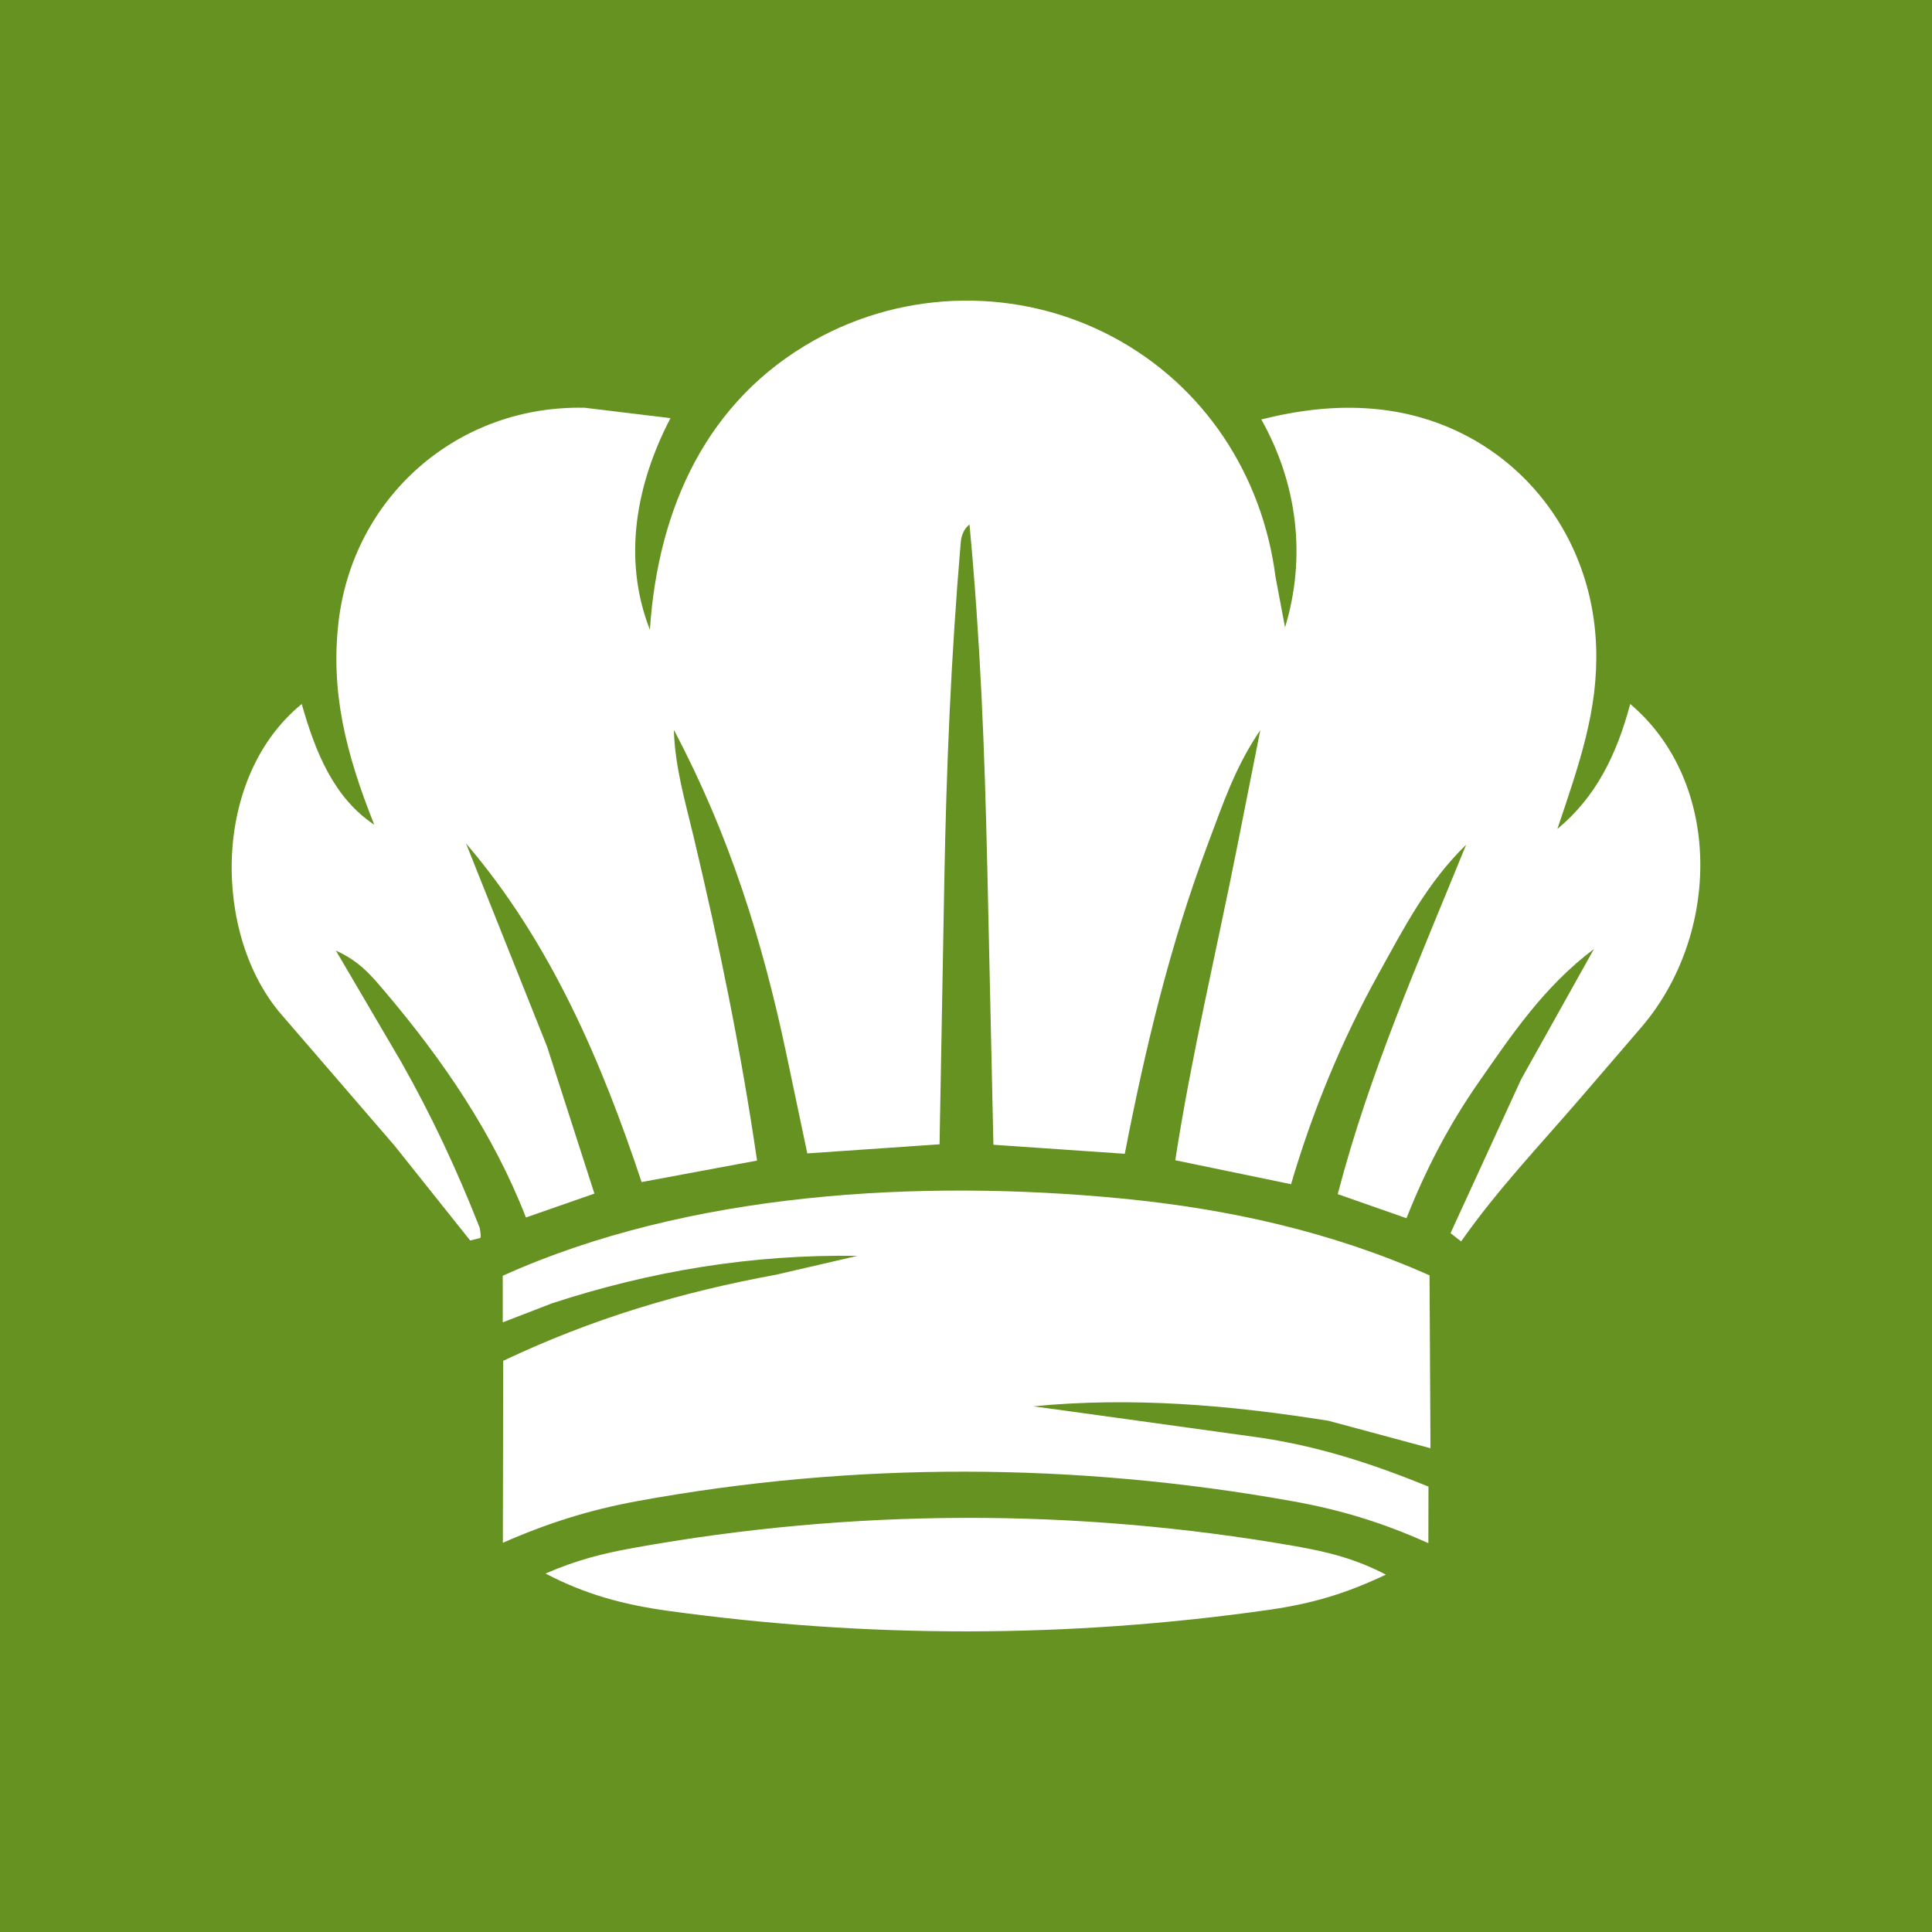
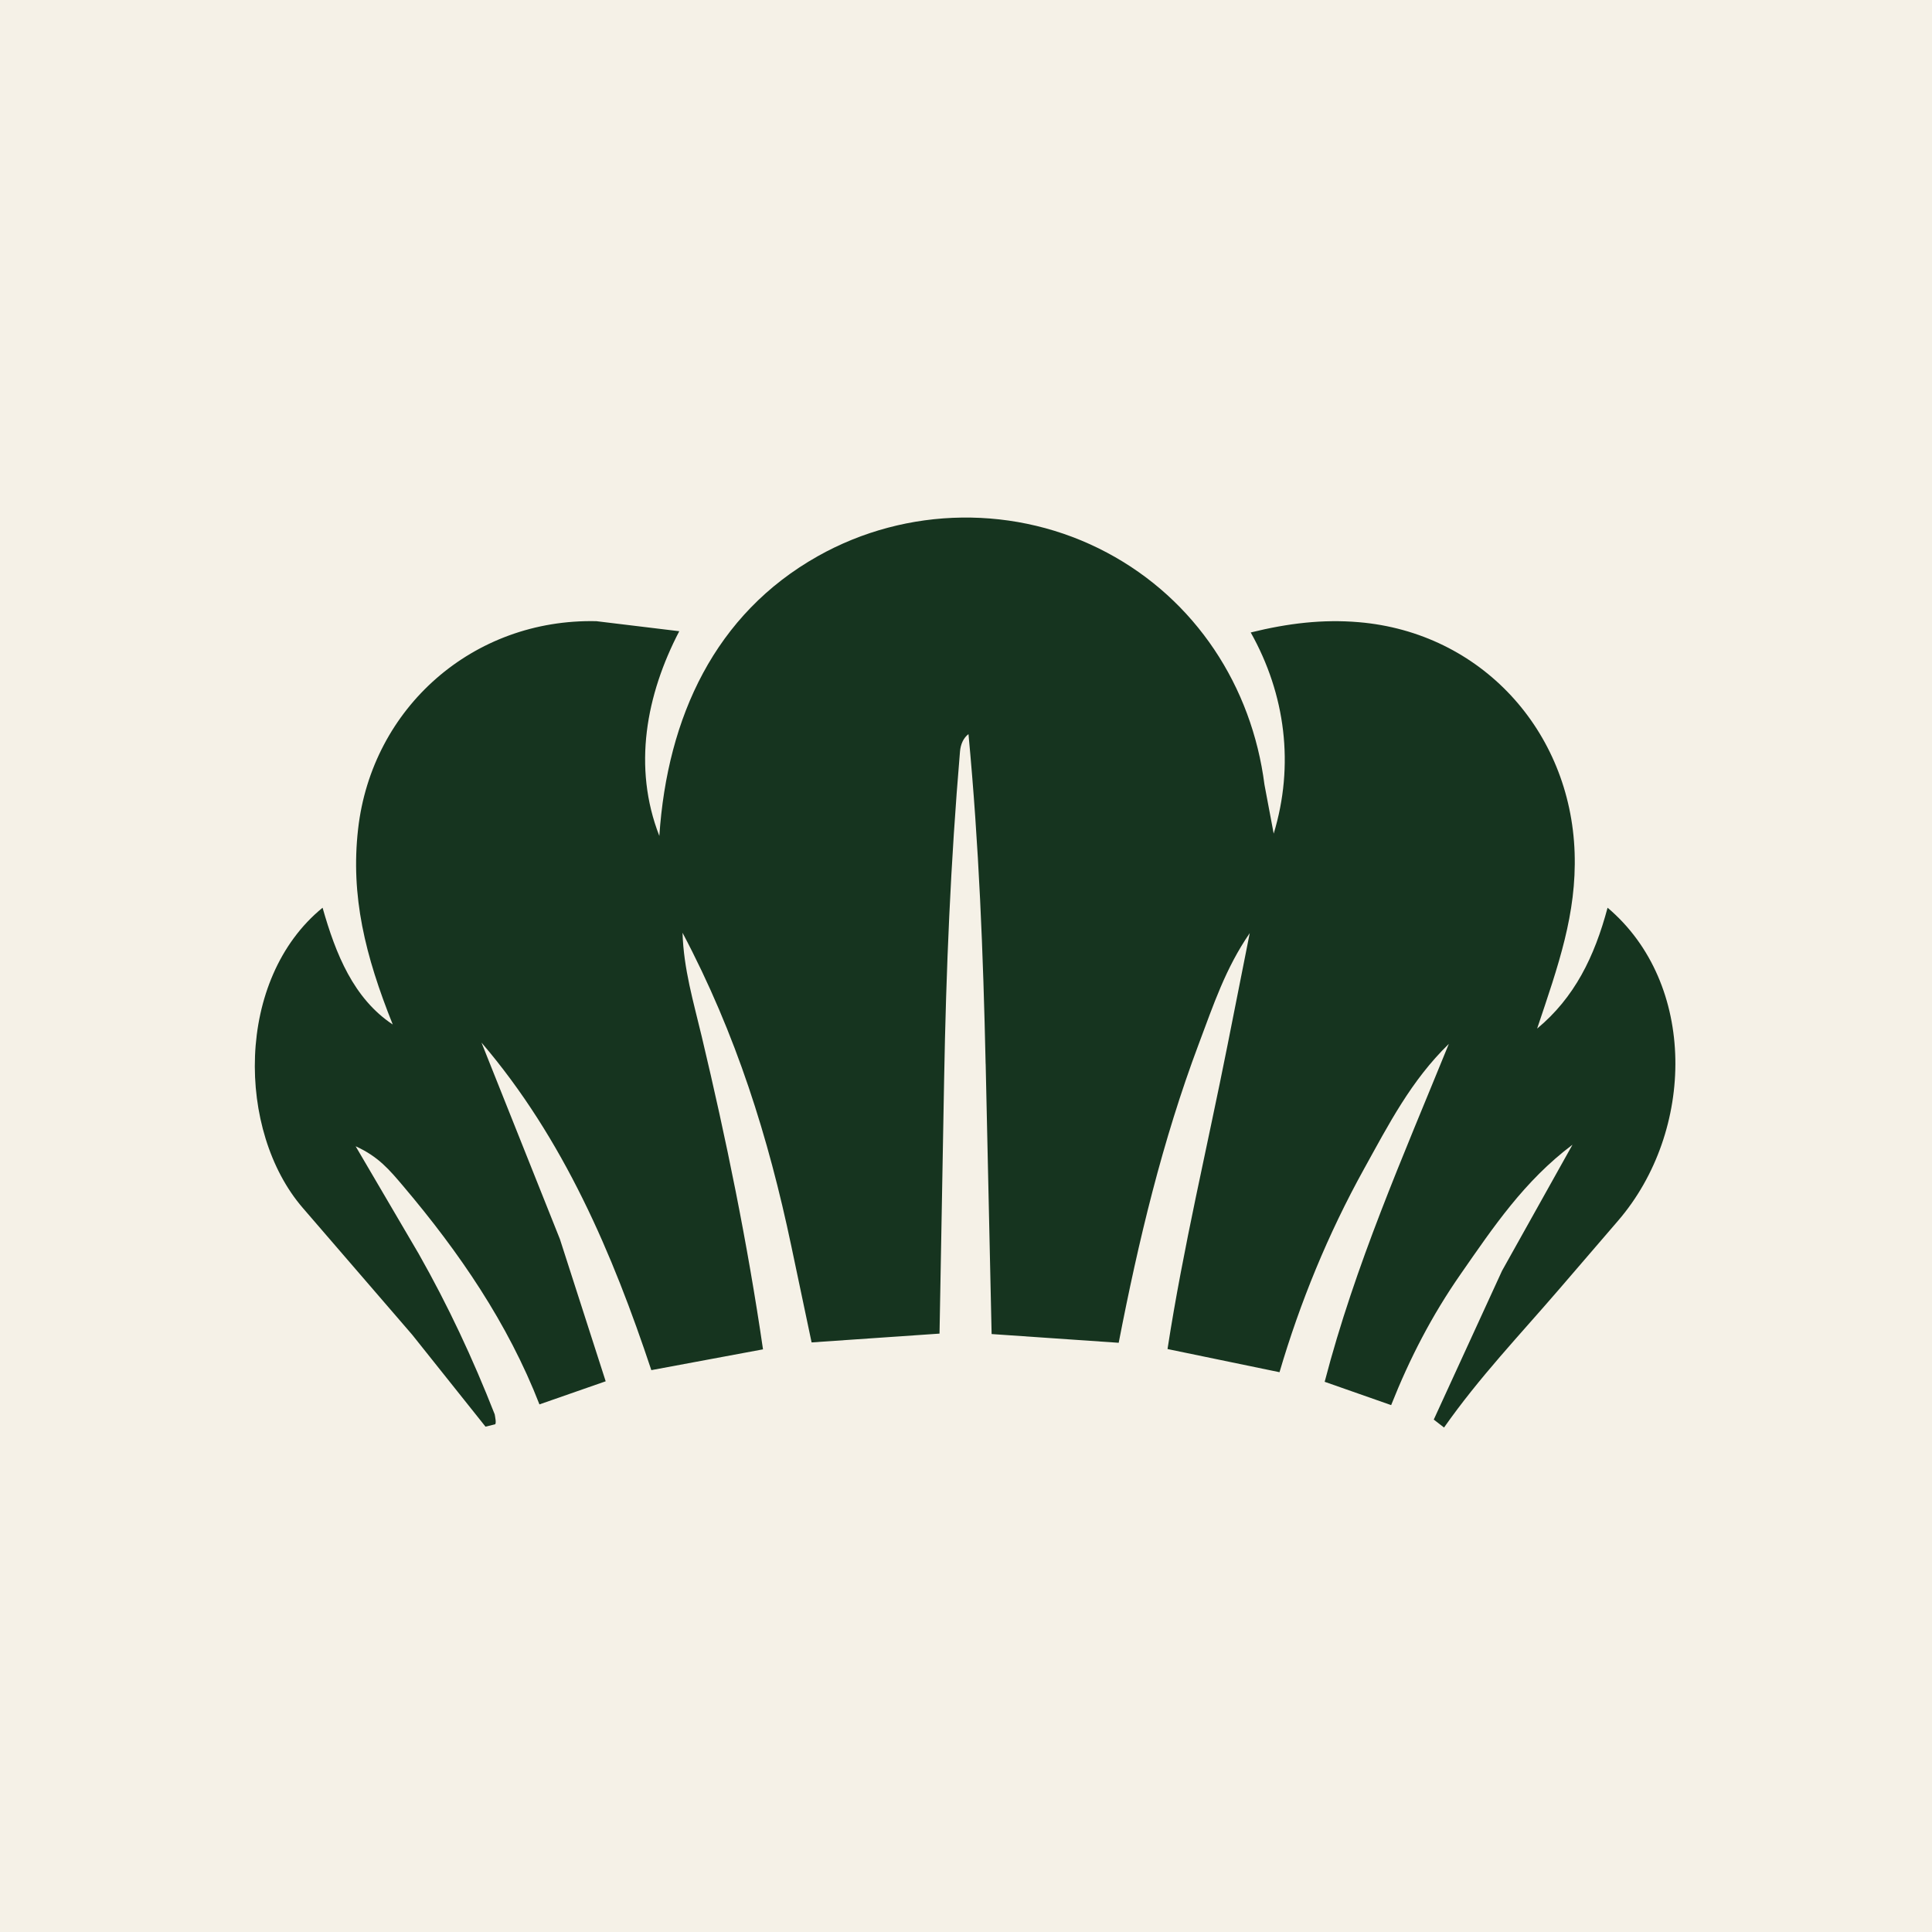
- <svg xmlns="http://www.w3.org/2000/svg" width="1866" height="1866" viewBox="0 0 1866 1866" fill="none">
-   <rect width="1866" height="1866" fill="#659220" />
-   <path d="M953.494 835.871C951.038 724.506 946.873 618.007 936.372 506.576C931.352 510.391 928.502 516.682 927.888 524.092C918.506 634.822 914.033 741.079 912.038 851.852L907.457 1105.21L779.716 1114L759.394 1017.5C736.704 909.727 704.522 806.363 650.835 704.951C651.975 741.276 661.708 773.677 669.995 808.468C694.504 911.481 715.505 1013.64 731.202 1120.93L619.683 1141.69C581.253 1026.13 532.191 910.494 450.092 814.606L528.421 1010.92L574.107 1152.82L507.967 1175.89C476.509 1094.99 427.863 1023.92 372.005 958C358.304 941.843 347.233 928.449 324.434 918.145L387.329 1025.39C416.77 1077.32 441.367 1129.98 463.29 1185.82C463.64 1187.96 465.241 1195.4 463.509 1195.81L454.104 1198.11L380.906 1106.33L271.557 979.593C205.703 903.26 203.861 751.404 291.419 679.96C304.55 726.259 322.373 770.608 361.482 796.564C333.926 727.662 319.282 668.319 326.889 601.368C340.678 480.05 441.806 391.09 564.812 393.83L647.59 403.848C614.597 467.138 600.83 539.482 627.685 608.252C635.642 489.28 683.499 386.574 785.898 328.94C874.771 278.913 984.426 277.313 1074.68 325.367C1163.18 372.478 1219.32 458.873 1231.93 557.129L1241.14 605.972C1261.9 537.662 1252.97 467.028 1218.2 405.098C1255.65 395.869 1290.2 391.769 1326.19 394.838C1448.08 405.186 1537.55 503.025 1541.62 625.066C1543.66 686.054 1525.47 737.242 1504.18 800.642C1541.41 769.775 1561.38 729.197 1574.53 679.938C1663.95 755.548 1662.04 902.953 1585.07 992.418L1526.28 1060.75C1486.53 1106.96 1446.68 1148.53 1411.23 1198.99L1400.97 1191.06L1469.15 1042.47L1539.5 916.589C1491.25 952.87 1460.47 998.885 1427.89 1045.69C1399.09 1087.06 1376.99 1129.85 1358.42 1176.61L1292.04 1153.33C1322.51 1036.44 1369.58 930.071 1416.03 815.9C1378.26 852.641 1355.94 896.333 1331.37 940.703C1295.39 1005.66 1267.44 1074.03 1246.95 1143.75L1135.12 1120.62C1150.77 1019.23 1174.86 918.912 1195.06 817.083L1217.22 705.302C1193.02 740.509 1181.22 776.33 1166.38 815.79C1129.92 912.774 1106.01 1013.05 1086.36 1114.37L959.478 1105.65L953.537 835.915L953.494 835.871Z" fill="white" />
-   <path d="M1379.6 1490.47C1336.52 1471.16 1296.6 1458.57 1248.81 1450C1039.1 1412.36 825.489 1411.44 615.869 1449.78C568.955 1458.35 527.895 1471.44 485.672 1490.1L486.023 1314.33C572.068 1273.46 658.003 1247.97 749.77 1231.11L828.164 1212.96C726.204 1211.36 628.671 1227.62 533.375 1258.71L485.563 1277.17V1232.18C664.317 1151.49 888.384 1138.64 1083.71 1157.6C1187.16 1167.64 1286.51 1189.87 1380.71 1231.79L1381.61 1398.77L1283.23 1372.27C1187.12 1356.92 1092.9 1349.07 998.018 1358.28L1034.52 1363.26L1212.18 1387.85C1271.02 1396.01 1323.7 1413.04 1379.68 1435.8L1379.58 1490.49L1379.6 1490.47Z" fill="white" />
-   <path d="M1225.33 1554.88C1031.05 1582.54 837.437 1582.28 645.551 1555.86C602.277 1549.9 565.228 1539.93 526.864 1519.76C557.183 1506.69 581.56 1500.51 611.988 1495.01C823.253 1456.89 1038.97 1456.4 1250.47 1493.25C1283.1 1498.93 1309.86 1505.82 1338.51 1520.83C1300.22 1539.07 1267.35 1548.89 1225.33 1554.88Z" fill="white" />
+ <svg xmlns="http://www.w3.org/2000/svg" viewBox="511.88 -152.52 880 880" width="880" height="880">
+   <rect x="511.88" y="-152.52" width="880" height="880" fill="#F5F1E7" />
+   <path fill="#16341f" d="M960.82,332.06c-1.12-50.8-3.02-99.38-7.81-150.21-2.29,1.74-3.59,4.61-3.87,7.99-4.28,50.51-6.32,98.98-7.23,149.51l-2.09,115.57-58.27,4.01-9.27-44.02c-10.35-49.16-25.03-96.31-49.52-142.57.52,16.57,4.96,31.35,8.74,47.22,11.18,46.99,20.76,93.59,27.92,142.53l-50.87,9.47c-17.53-52.71-39.91-105.46-77.36-149.2l35.73,89.55,20.84,64.73-30.17,10.52c-14.35-36.9-36.54-69.32-62.02-99.39-6.25-7.37-11.3-13.48-21.7-18.18l28.69,48.92c13.43,23.69,24.65,47.71,34.65,73.18.16.98.89,4.37.1,4.56l-4.29,1.05-33.39-41.87-49.88-57.81c-30.04-34.82-30.88-104.09,9.06-136.68,5.99,21.12,14.12,41.35,31.96,53.19-12.57-31.43-19.25-58.5-15.78-89.04,6.29-55.34,52.42-95.92,108.53-94.67l37.76,4.57c-15.05,28.87-21.33,61.87-9.08,93.24,3.63-54.27,25.46-101.12,72.17-127.41,40.54-22.82,90.56-23.55,131.73-1.63,40.37,21.49,65.98,60.9,71.73,105.72l4.2,22.28c9.47-31.16,5.4-63.38-10.46-91.63,17.08-4.21,32.84-6.08,49.26-4.68,55.6,4.72,96.41,49.35,98.27,105.02.93,27.82-7.37,51.17-17.08,80.09,16.98-14.08,26.09-32.59,32.09-55.06,40.79,34.49,39.92,101.73,4.81,142.54l-26.82,31.17c-18.13,21.08-36.31,40.04-52.48,63.06l-4.68-3.62,31.1-67.78,32.09-57.42c-22.01,16.55-36.05,37.54-50.91,58.89-13.14,18.87-23.22,38.39-31.69,59.72l-30.28-10.62c13.9-53.32,35.37-101.84,56.56-153.92-17.23,16.76-27.41,36.69-38.62,56.93-16.41,29.63-29.16,60.82-38.51,92.62l-51.01-10.55c7.14-46.25,18.13-92.01,27.34-138.46l10.11-50.99c-11.04,16.06-16.42,32.4-23.19,50.4-16.63,44.24-27.54,89.98-36.5,136.2l-57.88-3.98-2.71-123.04Z" />
</svg>
